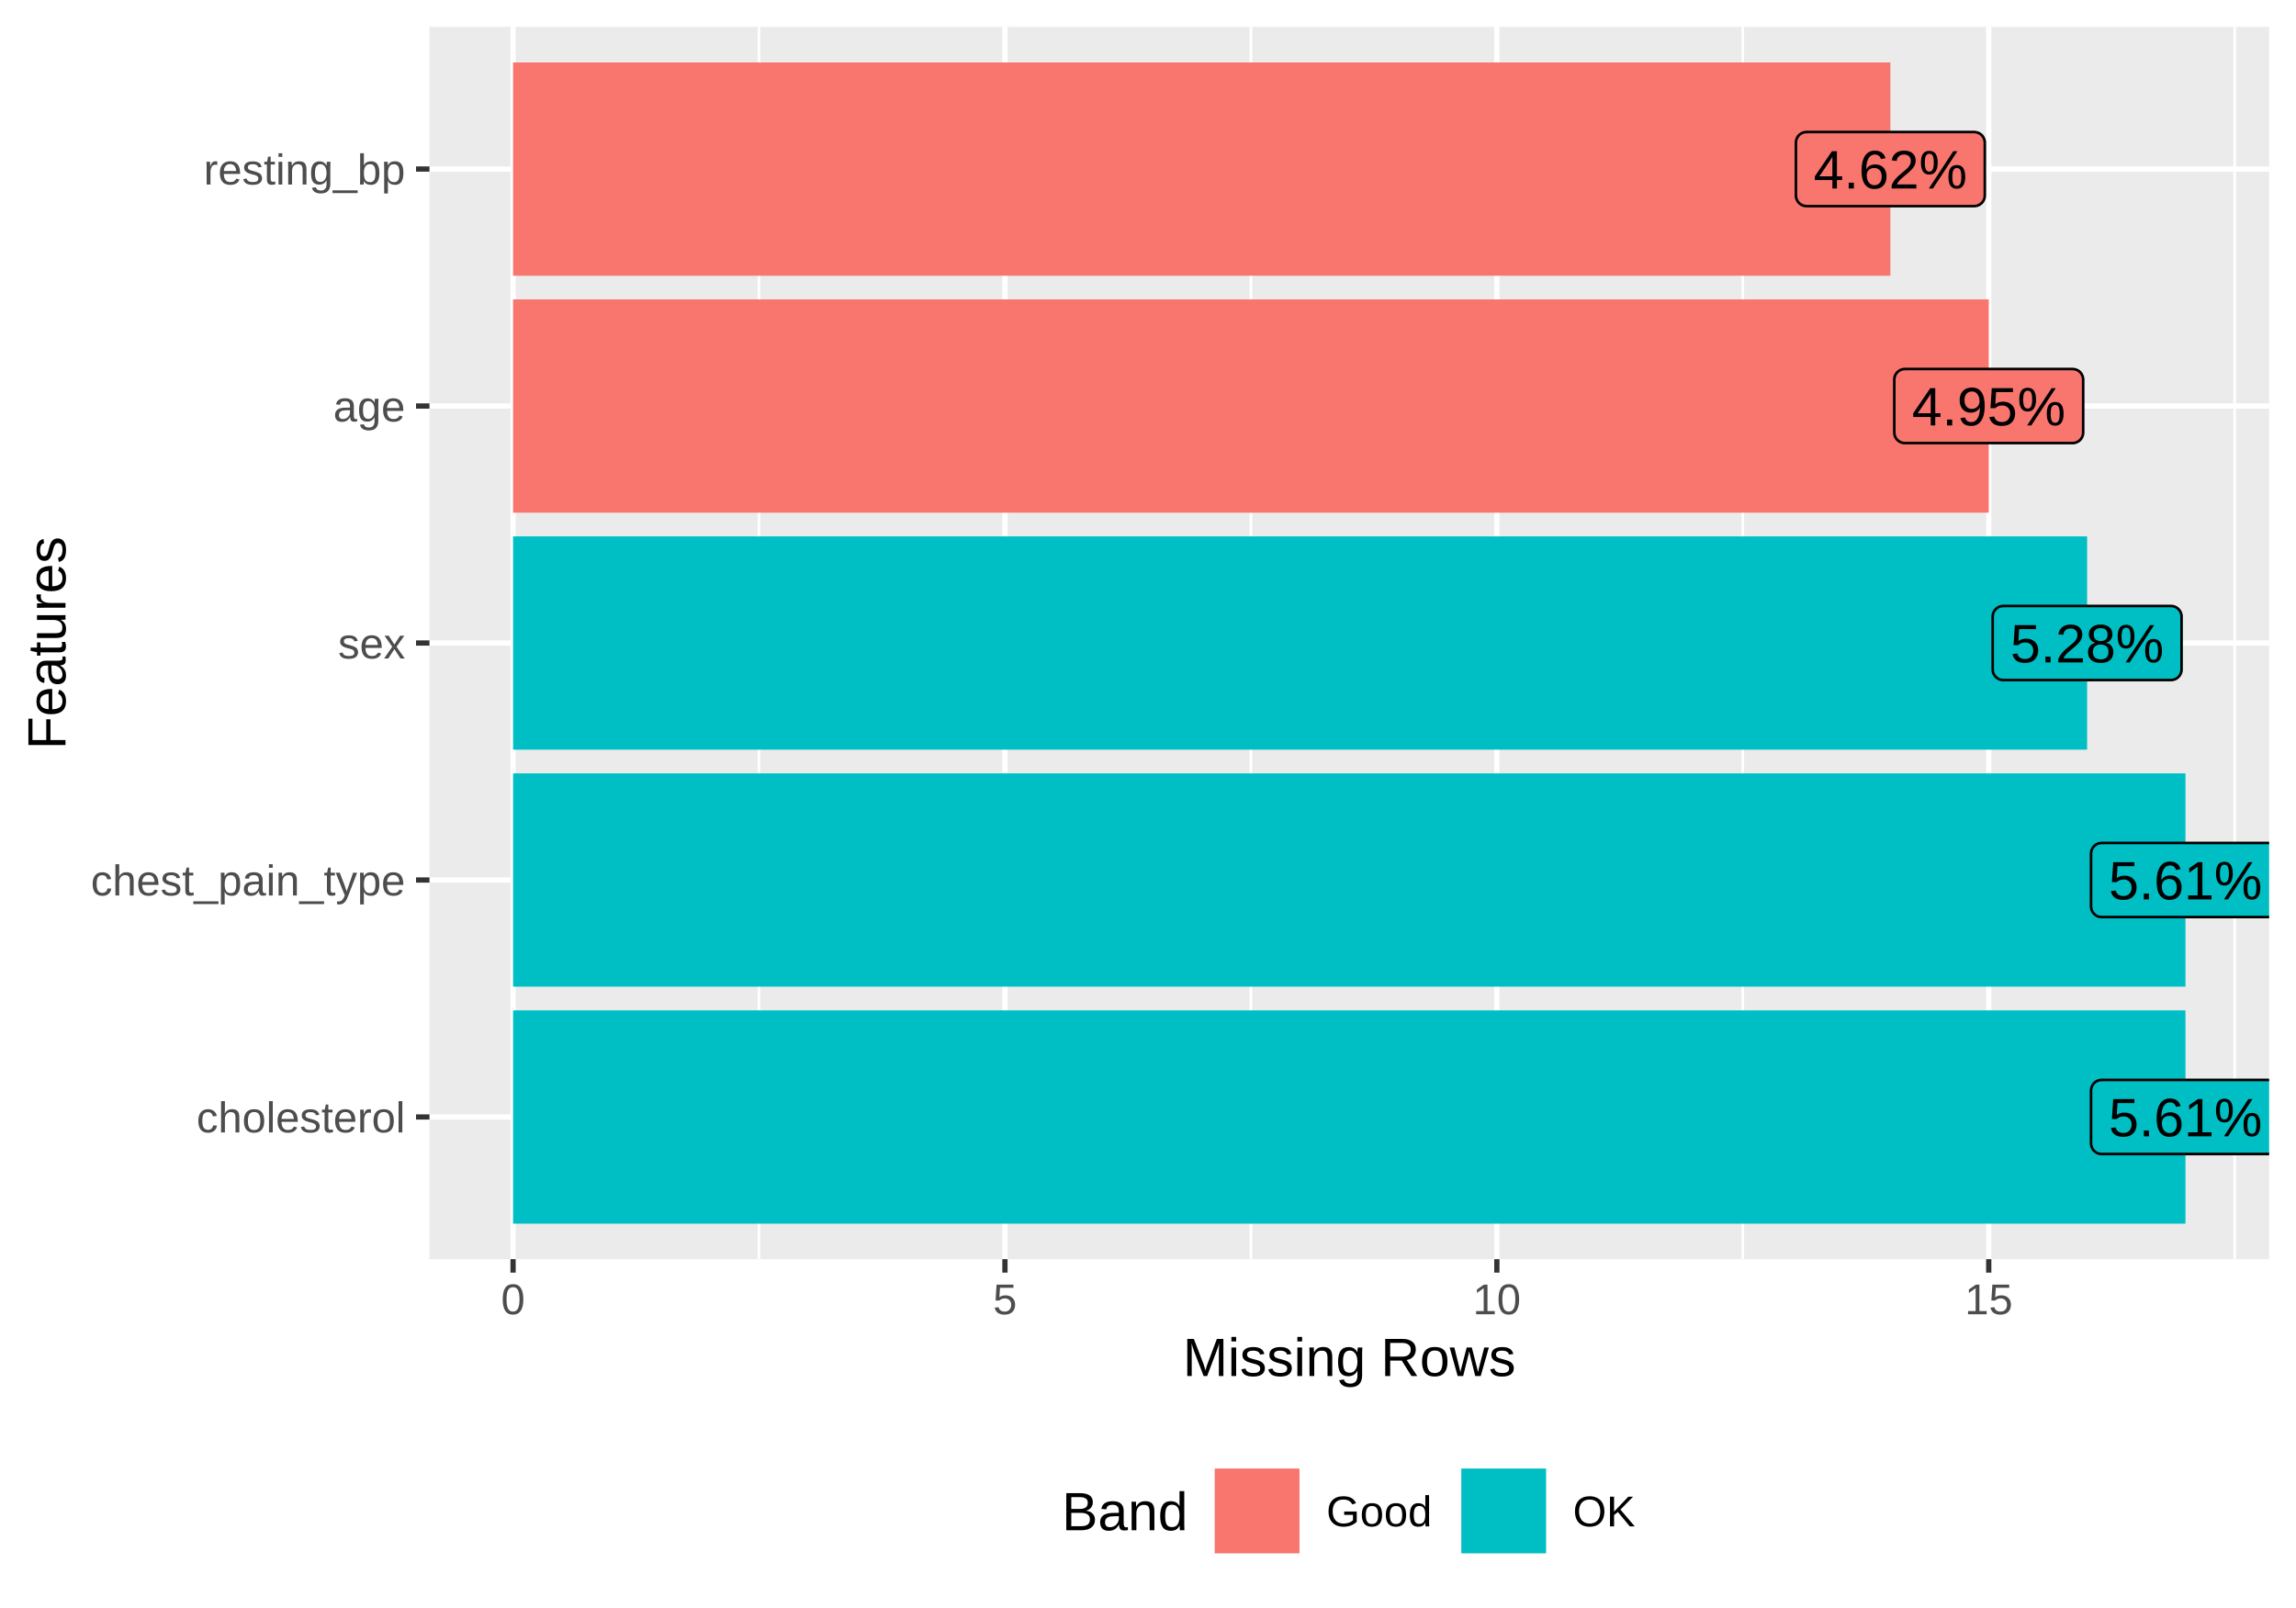
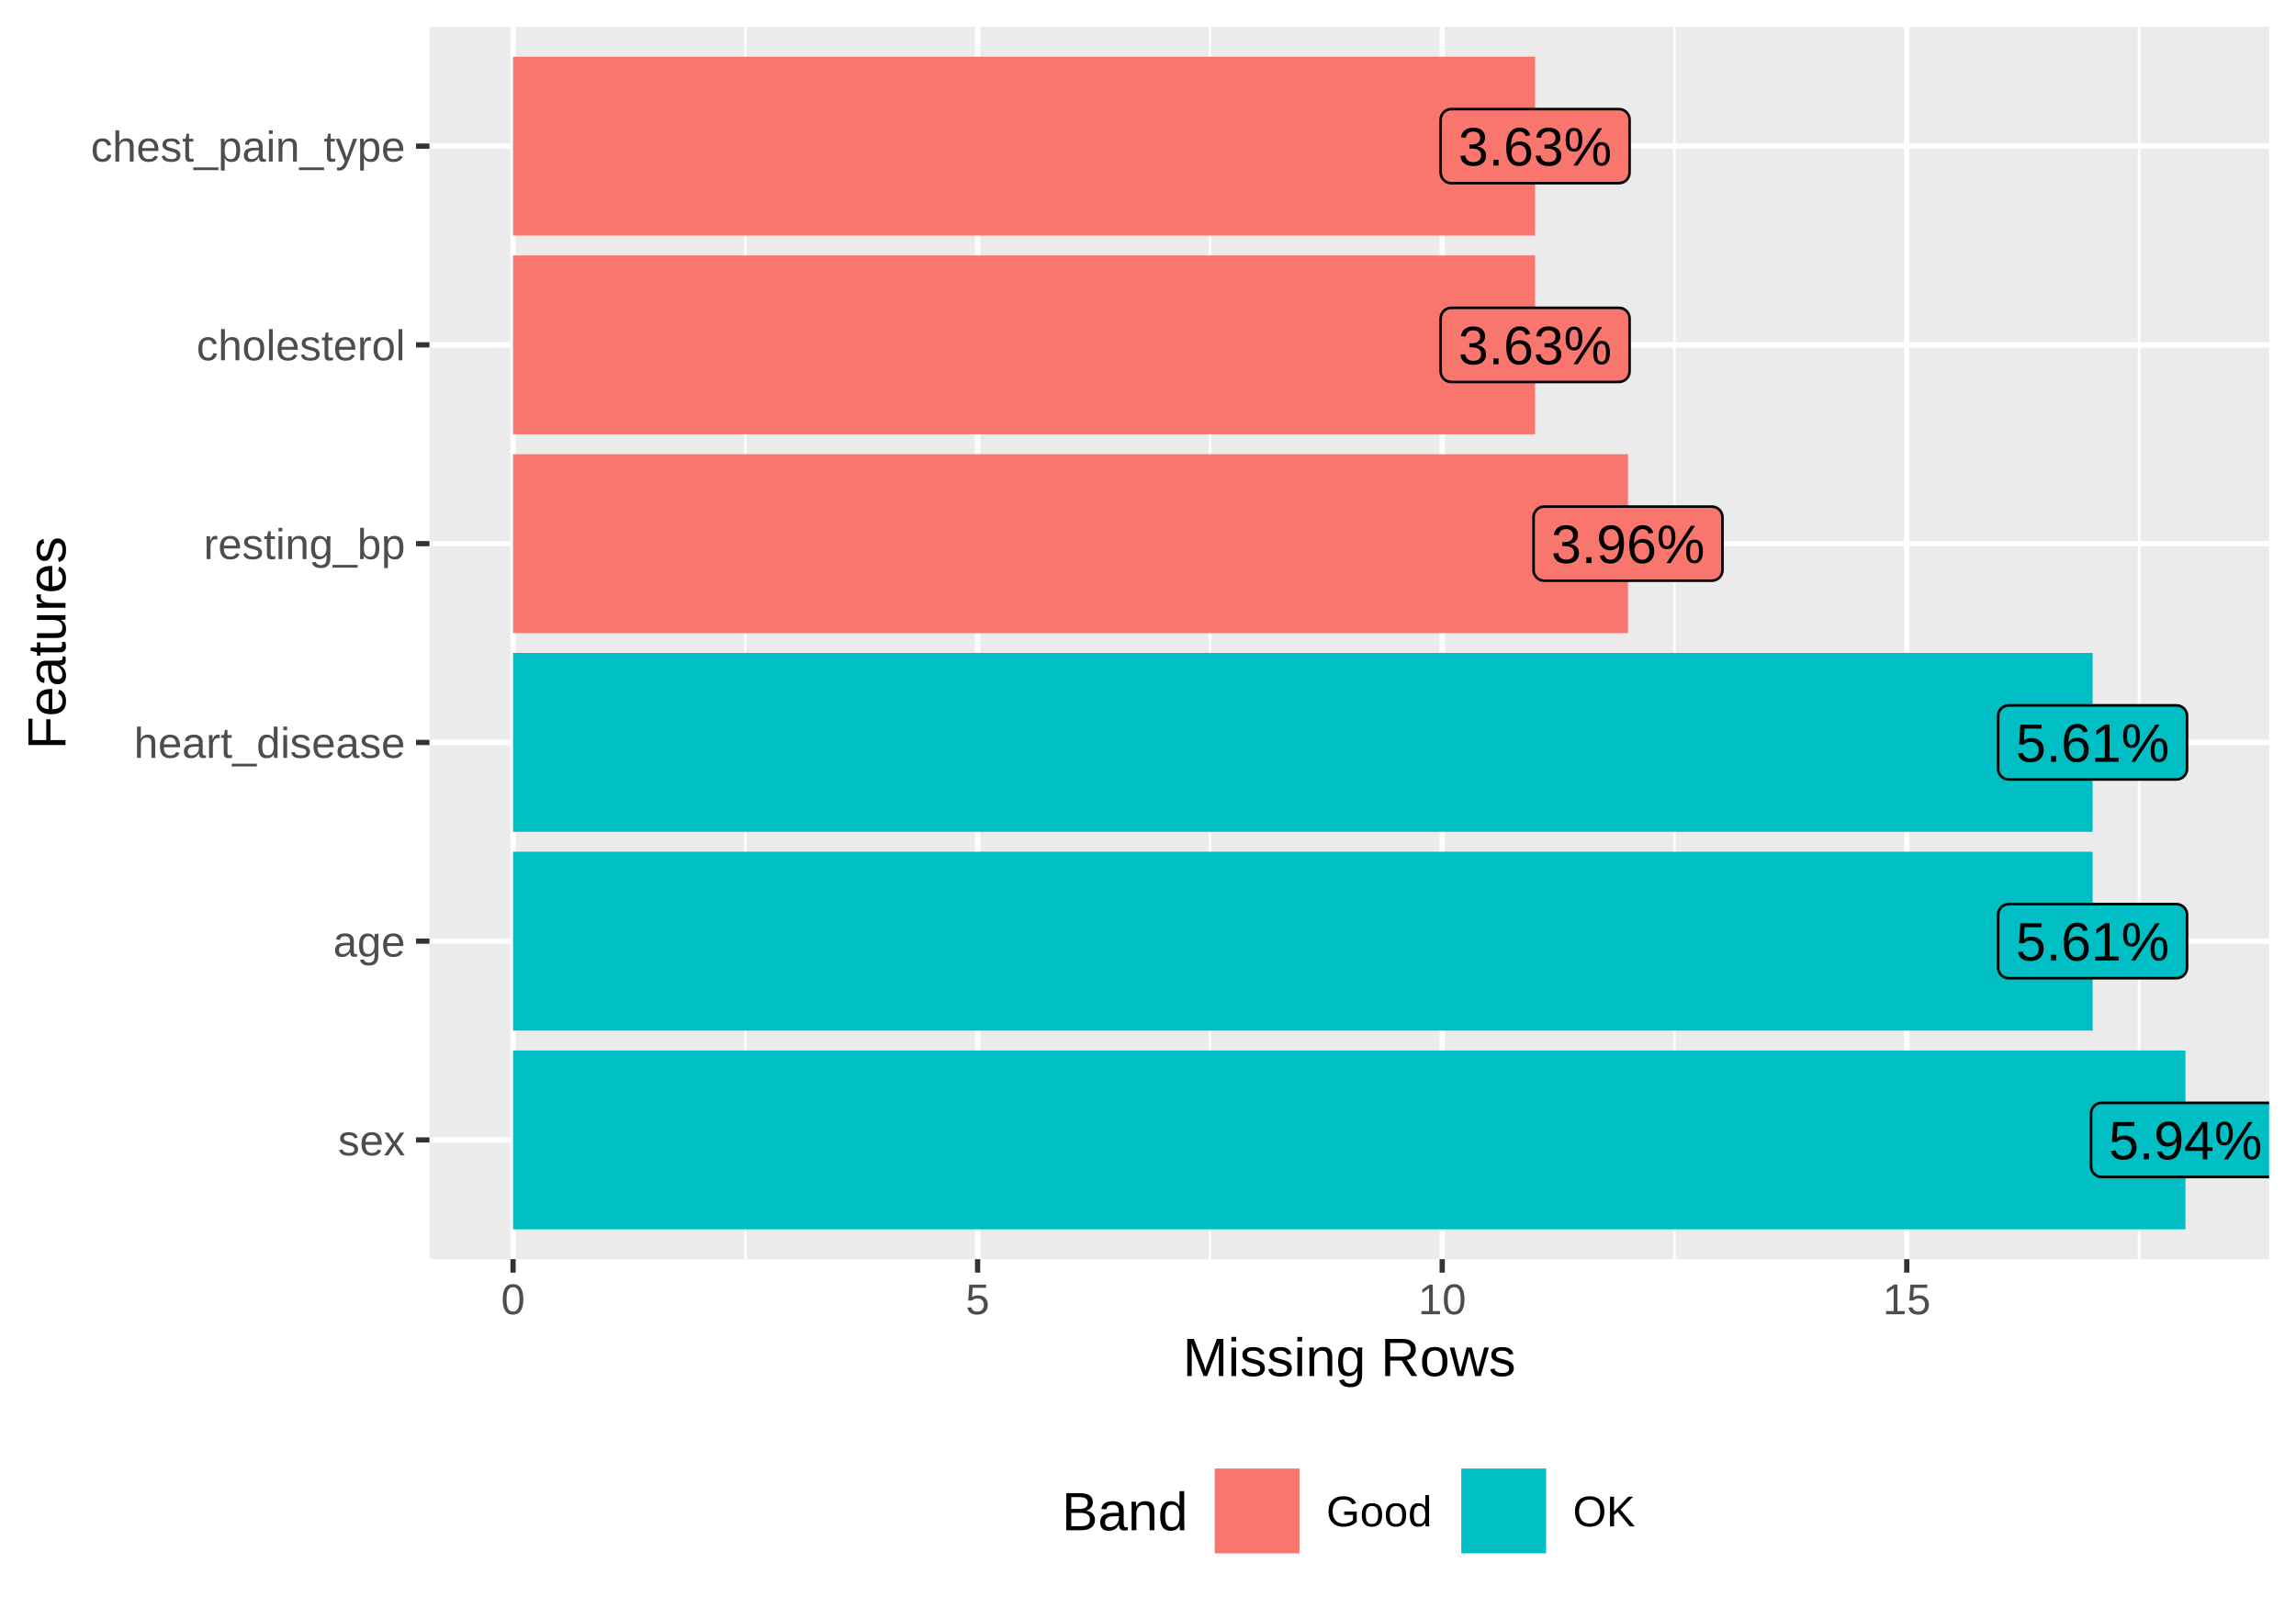
<svg xmlns="http://www.w3.org/2000/svg" viewBox="0 0 468.00 327.60">
  <defs>
    <style type="text/css">
    line, polyline, polygon, path, rect, circle {
      fill: none;
      stroke: #000000;
      stroke-linecap: round;
      stroke-linejoin: round;
      stroke-miterlimit: 10.00;
    }
  </style>
  </defs>
  <rect width="100%" height="100%" style="stroke: none; fill: none;" />
  <rect x="0.00" y="0.00" width="468.00" height="327.60" style="stroke-width: 1.07; stroke: #FFFFFF; fill: #FFFFFF;" />
  <defs>
    <clipPath id="cpODcuNTR8NDYyLjUyfDI1Ni42OHw1LjQ4">
      <rect x="87.54" y="5.48" width="374.98" height="251.20" />
    </clipPath>
  </defs>
  <rect x="87.54" y="5.48" width="374.98" height="251.20" style="stroke-width: 1.07; stroke: none; fill: #EBEBEB;" clip-path="url(#cpODcuNTR8NDYyLjUyfDI1Ni42OHw1LjQ4)" />
-   <polyline points="154.71,256.68 154.71,5.48 " style="stroke-width: 0.53; stroke: #FFFFFF; stroke-linecap: butt;" clip-path="url(#cpODcuNTR8NDYyLjUyfDI1Ni42OHw1LjQ4)" />
-   <polyline points="254.98,256.68 254.98,5.48 " style="stroke-width: 0.53; stroke: #FFFFFF; stroke-linecap: butt;" clip-path="url(#cpODcuNTR8NDYyLjUyfDI1Ni42OHw1LjQ4)" />
-   <polyline points="355.24,256.68 355.24,5.48 " style="stroke-width: 0.53; stroke: #FFFFFF; stroke-linecap: butt;" clip-path="url(#cpODcuNTR8NDYyLjUyfDI1Ni42OHw1LjQ4)" />
-   <polyline points="455.50,256.68 455.50,5.48 " style="stroke-width: 0.53; stroke: #FFFFFF; stroke-linecap: butt;" clip-path="url(#cpODcuNTR8NDYyLjUyfDI1Ni42OHw1LjQ4)" />
-   <polyline points="87.54,227.69 462.52,227.69 " style="stroke-width: 1.07; stroke: #FFFFFF; stroke-linecap: butt;" clip-path="url(#cpODcuNTR8NDYyLjUyfDI1Ni42OHw1LjQ4)" />
-   <polyline points="87.54,179.39 462.52,179.39 " style="stroke-width: 1.07; stroke: #FFFFFF; stroke-linecap: butt;" clip-path="url(#cpODcuNTR8NDYyLjUyfDI1Ni42OHw1LjQ4)" />
-   <polyline points="87.54,131.08 462.52,131.08 " style="stroke-width: 1.07; stroke: #FFFFFF; stroke-linecap: butt;" clip-path="url(#cpODcuNTR8NDYyLjUyfDI1Ni42OHw1LjQ4)" />
-   <polyline points="87.54,82.77 462.52,82.77 " style="stroke-width: 1.07; stroke: #FFFFFF; stroke-linecap: butt;" clip-path="url(#cpODcuNTR8NDYyLjUyfDI1Ni42OHw1LjQ4)" />
-   <polyline points="87.54,34.46 462.52,34.46 " style="stroke-width: 1.07; stroke: #FFFFFF; stroke-linecap: butt;" clip-path="url(#cpODcuNTR8NDYyLjUyfDI1Ni42OHw1LjQ4)" />
+   <polyline points="151.93,256.68 151.93,5.48 " style="stroke-width: 0.53; stroke: #FFFFFF; stroke-linecap: butt;" clip-path="url(#cpODcuNTR8NDYyLjUyfDI1Ni42OHw1LjQ4)" />
+   <polyline points="246.62,256.68 246.62,5.48 " style="stroke-width: 0.53; stroke: #FFFFFF; stroke-linecap: butt;" clip-path="url(#cpODcuNTR8NDYyLjUyfDI1Ni42OHw1LjQ4)" />
+   <polyline points="341.31,256.68 341.31,5.48 " style="stroke-width: 0.53; stroke: #FFFFFF; stroke-linecap: butt;" clip-path="url(#cpODcuNTR8NDYyLjUyfDI1Ni42OHw1LjQ4)" />
+   <polyline points="436.01,256.68 436.01,5.48 " style="stroke-width: 0.53; stroke: #FFFFFF; stroke-linecap: butt;" clip-path="url(#cpODcuNTR8NDYyLjUyfDI1Ni42OHw1LjQ4)" />
+   <polyline points="87.54,232.37 462.52,232.37 " style="stroke-width: 1.07; stroke: #FFFFFF; stroke-linecap: butt;" clip-path="url(#cpODcuNTR8NDYyLjUyfDI1Ni42OHw1LjQ4)" />
+   <polyline points="87.54,191.85 462.52,191.85 " style="stroke-width: 1.07; stroke: #FFFFFF; stroke-linecap: butt;" clip-path="url(#cpODcuNTR8NDYyLjUyfDI1Ni42OHw1LjQ4)" />
+   <polyline points="87.54,151.34 462.52,151.34 " style="stroke-width: 1.07; stroke: #FFFFFF; stroke-linecap: butt;" clip-path="url(#cpODcuNTR8NDYyLjUyfDI1Ni42OHw1LjQ4)" />
+   <polyline points="87.54,110.82 462.52,110.82 " style="stroke-width: 1.07; stroke: #FFFFFF; stroke-linecap: butt;" clip-path="url(#cpODcuNTR8NDYyLjUyfDI1Ni42OHw1LjQ4)" />
+   <polyline points="87.54,70.30 462.52,70.30 " style="stroke-width: 1.07; stroke: #FFFFFF; stroke-linecap: butt;" clip-path="url(#cpODcuNTR8NDYyLjUyfDI1Ni42OHw1LjQ4)" />
+   <polyline points="87.54,29.79 462.52,29.79 " style="stroke-width: 1.07; stroke: #FFFFFF; stroke-linecap: butt;" clip-path="url(#cpODcuNTR8NDYyLjUyfDI1Ni42OHw1LjQ4)" />
  <polyline points="104.58,256.68 104.58,5.48 " style="stroke-width: 1.07; stroke: #FFFFFF; stroke-linecap: butt;" clip-path="url(#cpODcuNTR8NDYyLjUyfDI1Ni42OHw1LjQ4)" />
-   <polyline points="204.84,256.68 204.84,5.48 " style="stroke-width: 1.07; stroke: #FFFFFF; stroke-linecap: butt;" clip-path="url(#cpODcuNTR8NDYyLjUyfDI1Ni42OHw1LjQ4)" />
-   <polyline points="305.11,256.68 305.11,5.48 " style="stroke-width: 1.07; stroke: #FFFFFF; stroke-linecap: butt;" clip-path="url(#cpODcuNTR8NDYyLjUyfDI1Ni42OHw1LjQ4)" />
-   <polyline points="405.37,256.68 405.37,5.48 " style="stroke-width: 1.07; stroke: #FFFFFF; stroke-linecap: butt;" clip-path="url(#cpODcuNTR8NDYyLjUyfDI1Ni42OHw1LjQ4)" />
-   <rect x="104.58" y="61.03" width="300.79" height="43.48" style="stroke-width: 1.07; stroke: none; stroke-linecap: square; stroke-linejoin: miter; fill: #F8766D;" clip-path="url(#cpODcuNTR8NDYyLjUyfDI1Ni42OHw1LjQ4)" />
-   <rect x="104.58" y="205.96" width="340.89" height="43.48" style="stroke-width: 1.07; stroke: none; stroke-linecap: square; stroke-linejoin: miter; fill: #00BFC4;" clip-path="url(#cpODcuNTR8NDYyLjUyfDI1Ni42OHw1LjQ4)" />
-   <rect x="104.58" y="12.73" width="280.74" height="43.48" style="stroke-width: 1.07; stroke: none; stroke-linecap: square; stroke-linejoin: miter; fill: #F8766D;" clip-path="url(#cpODcuNTR8NDYyLjUyfDI1Ni42OHw1LjQ4)" />
-   <rect x="104.58" y="109.34" width="320.84" height="43.48" style="stroke-width: 1.07; stroke: none; stroke-linecap: square; stroke-linejoin: miter; fill: #00BFC4;" clip-path="url(#cpODcuNTR8NDYyLjUyfDI1Ni42OHw1LjQ4)" />
-   <rect x="104.58" y="157.65" width="340.89" height="43.48" style="stroke-width: 1.07; stroke: none; stroke-linecap: square; stroke-linejoin: miter; fill: #00BFC4;" clip-path="url(#cpODcuNTR8NDYyLjUyfDI1Ni42OHw1LjQ4)" />
-   <polygon points="388.28,90.32 422.46,90.32 422.37,90.32 422.72,90.31 423.06,90.24 423.39,90.11 423.69,89.94 423.96,89.72 424.19,89.46 424.37,89.17 424.51,88.85 424.59,88.51 424.62,88.16 424.62,88.16 424.62,77.38 424.62,77.38 424.59,77.03 424.51,76.70 424.37,76.38 424.19,76.08 423.96,75.82 423.69,75.60 423.39,75.43 423.06,75.31 422.72,75.24 422.46,75.22 388.28,75.22 388.54,75.24 388.19,75.22 387.85,75.26 387.51,75.36 387.20,75.51 386.91,75.71 386.66,75.95 386.45,76.23 386.29,76.53 386.18,76.86 386.13,77.21 386.12,77.38 386.12,88.16 386.13,87.99 386.13,88.34 386.18,88.68 386.29,89.01 386.45,89.32 386.66,89.59 386.91,89.84 387.20,90.03 387.51,90.18 387.85,90.28 388.19,90.32 " style="stroke-width: 0.53; fill: #F8766D;" clip-path="url(#cpODcuNTR8NDYyLjUyfDI1Ni42OHw1LjQ4)" />
+   <polyline points="199.27,256.68 199.27,5.48 " style="stroke-width: 1.07; stroke: #FFFFFF; stroke-linecap: butt;" clip-path="url(#cpODcuNTR8NDYyLjUyfDI1Ni42OHw1LjQ4)" />
+   <polyline points="293.97,256.68 293.97,5.48 " style="stroke-width: 1.07; stroke: #FFFFFF; stroke-linecap: butt;" clip-path="url(#cpODcuNTR8NDYyLjUyfDI1Ni42OHw1LjQ4)" />
+   <polyline points="388.66,256.68 388.66,5.48 " style="stroke-width: 1.07; stroke: #FFFFFF; stroke-linecap: butt;" clip-path="url(#cpODcuNTR8NDYyLjUyfDI1Ni42OHw1LjQ4)" />
+   <rect x="104.58" y="173.62" width="321.96" height="36.46" style="stroke-width: 1.07; stroke: none; stroke-linecap: square; stroke-linejoin: miter; fill: #00BFC4;" clip-path="url(#cpODcuNTR8NDYyLjUyfDI1Ni42OHw1LjQ4)" />
+   <rect x="104.58" y="52.07" width="208.32" height="36.46" style="stroke-width: 1.07; stroke: none; stroke-linecap: square; stroke-linejoin: miter; fill: #F8766D;" clip-path="url(#cpODcuNTR8NDYyLjUyfDI1Ni42OHw1LjQ4)" />
+   <rect x="104.58" y="92.59" width="227.26" height="36.46" style="stroke-width: 1.07; stroke: none; stroke-linecap: square; stroke-linejoin: miter; fill: #F8766D;" clip-path="url(#cpODcuNTR8NDYyLjUyfDI1Ni42OHw1LjQ4)" />
+   <rect x="104.58" y="214.14" width="340.89" height="36.46" style="stroke-width: 1.07; stroke: none; stroke-linecap: square; stroke-linejoin: miter; fill: #00BFC4;" clip-path="url(#cpODcuNTR8NDYyLjUyfDI1Ni42OHw1LjQ4)" />
+   <rect x="104.58" y="11.56" width="208.32" height="36.46" style="stroke-width: 1.07; stroke: none; stroke-linecap: square; stroke-linejoin: miter; fill: #F8766D;" clip-path="url(#cpODcuNTR8NDYyLjUyfDI1Ni42OHw1LjQ4)" />
+   <rect x="104.58" y="133.10" width="321.96" height="36.46" style="stroke-width: 1.07; stroke: none; stroke-linecap: square; stroke-linejoin: miter; fill: #00BFC4;" clip-path="url(#cpODcuNTR8NDYyLjUyfDI1Ni42OHw1LjQ4)" />
+   <polygon points="409.45,199.40 443.63,199.40 443.54,199.40 443.89,199.39 444.23,199.32 444.55,199.20 444.86,199.02 445.12,198.80 445.36,198.54 445.54,198.25 445.68,197.93 445.76,197.59 445.79,197.24 445.79,197.24 445.79,186.46 445.79,186.46 445.76,186.12 445.68,185.78 445.54,185.46 445.36,185.16 445.12,184.90 444.86,184.68 444.55,184.51 444.23,184.39 443.89,184.32 443.63,184.30 409.45,184.30 409.71,184.32 409.36,184.30 409.01,184.35 408.68,184.44 408.37,184.59 408.08,184.79 407.83,185.03 407.62,185.31 407.46,185.61 407.35,185.94 407.29,186.29 407.29,186.46 407.29,197.24 407.29,197.07 407.29,197.42 407.35,197.76 407.46,198.09 407.62,198.40 407.83,198.68 408.08,198.92 408.37,199.11 408.68,199.26 409.01,199.36 409.36,199.40 " style="stroke-width: 0.53; fill: #00BFC4;" clip-path="url(#cpODcuNTR8NDYyLjUyfDI1Ni42OHw1LjQ4)" />
  <g clip-path="url(#cpODcuNTR8NDYyLjUyfDI1Ni42OHw1LjQ4)">
-     <text x="389.72" y="86.72" style="font-size: 11.04px; font-family: Arial;" textLength="31.30px" lengthAdjust="spacingAndGlyphs">4.95%</text>
+     <text x="410.89" y="195.80" style="font-size: 11.04px; font-family: Arial;" textLength="31.30px" lengthAdjust="spacingAndGlyphs">5.61%</text>
  </g>
-   <polygon points="428.38,235.24 462.57,235.24 462.48,235.24 462.83,235.23 463.17,235.16 463.49,235.04 463.79,234.86 464.06,234.64 464.29,234.38 464.48,234.09 464.62,233.77 464.70,233.43 464.73,233.08 464.73,233.08 464.73,222.30 464.73,222.30 464.70,221.96 464.62,221.62 464.48,221.30 464.29,221.00 464.06,220.74 463.79,220.52 463.49,220.35 463.17,220.23 462.83,220.16 462.57,220.14 428.38,220.14 428.64,220.16 428.30,220.14 427.95,220.19 427.62,220.28 427.30,220.43 427.02,220.63 426.77,220.87 426.56,221.15 426.40,221.46 426.29,221.79 426.23,222.13 426.22,222.30 426.22,233.08 426.23,232.91 426.23,233.26 426.29,233.60 426.40,233.93 426.56,234.24 426.77,234.52 427.02,234.76 427.30,234.96 427.62,235.10 427.95,235.20 428.30,235.24 " style="stroke-width: 0.53; fill: #00BFC4;" clip-path="url(#cpODcuNTR8NDYyLjUyfDI1Ni42OHw1LjQ4)" />
+   <polygon points="295.81,77.86 330.00,77.86 329.91,77.85 330.26,77.84 330.60,77.77 330.92,77.65 331.22,77.47 331.49,77.25 331.72,76.99 331.91,76.70 332.05,76.38 332.13,76.04 332.16,75.70 332.16,75.70 332.16,64.91 332.16,64.91 332.13,64.57 332.05,64.23 331.91,63.91 331.72,63.62 331.49,63.36 331.22,63.14 330.92,62.96 330.60,62.84 330.26,62.77 330.00,62.75 295.81,62.75 296.08,62.77 295.73,62.76 295.38,62.80 295.05,62.89 294.73,63.04 294.45,63.24 294.20,63.48 293.99,63.76 293.83,64.07 293.72,64.40 293.66,64.74 293.65,64.91 293.65,75.70 293.66,75.52 293.66,75.87 293.72,76.21 293.83,76.54 293.99,76.85 294.20,77.13 294.45,77.37 294.73,77.57 295.05,77.72 295.38,77.81 295.73,77.85 " style="stroke-width: 0.53; fill: #F8766D;" clip-path="url(#cpODcuNTR8NDYyLjUyfDI1Ni42OHw1LjQ4)" />
  <g clip-path="url(#cpODcuNTR8NDYyLjUyfDI1Ni42OHw1LjQ4)">
-     <text x="429.82" y="231.64" style="font-size: 11.04px; font-family: Arial;" textLength="31.30px" lengthAdjust="spacingAndGlyphs">5.61%</text>
+     <text x="297.25" y="74.26" style="font-size: 11.04px; font-family: Arial;" textLength="31.30px" lengthAdjust="spacingAndGlyphs">3.63%</text>
  </g>
-   <polygon points="368.23,42.02 402.41,42.02 402.32,42.01 402.67,42.00 403.01,41.93 403.34,41.81 403.64,41.63 403.91,41.41 404.14,41.15 404.32,40.86 404.46,40.54 404.54,40.20 404.57,39.86 404.57,39.86 404.57,29.07 404.57,29.07 404.54,28.73 404.46,28.39 404.32,28.07 404.14,27.78 403.91,27.51 403.64,27.30 403.34,27.12 403.01,27.00 402.67,26.93 402.41,26.91 368.23,26.91 368.49,26.93 368.14,26.91 367.79,26.96 367.46,27.05 367.15,27.20 366.86,27.40 366.61,27.64 366.40,27.92 366.24,28.23 366.13,28.56 366.07,28.90 366.07,29.07 366.07,39.86 366.07,39.68 366.07,40.03 366.13,40.37 366.24,40.70 366.40,41.01 366.61,41.29 366.86,41.53 367.15,41.73 367.46,41.87 367.79,41.97 368.14,42.01 " style="stroke-width: 0.53; fill: #F8766D;" clip-path="url(#cpODcuNTR8NDYyLjUyfDI1Ni42OHw1LjQ4)" />
+   <polygon points="314.75,118.37 348.94,118.37 348.85,118.37 349.20,118.36 349.54,118.29 349.86,118.16 350.16,117.99 350.43,117.77 350.66,117.51 350.85,117.22 350.98,116.90 351.07,116.56 351.10,116.21 351.10,116.21 351.10,105.43 351.10,105.43 351.07,105.08 350.98,104.75 350.85,104.43 350.66,104.13 350.43,103.87 350.16,103.65 349.86,103.48 349.54,103.35 349.20,103.29 348.94,103.27 314.75,103.27 315.01,103.29 314.67,103.27 314.32,103.31 313.99,103.41 313.67,103.56 313.39,103.76 313.14,104.00 312.93,104.28 312.77,104.58 312.66,104.91 312.60,105.26 312.59,105.43 312.59,116.21 312.60,116.04 312.60,116.39 312.66,116.73 312.77,117.06 312.93,117.37 313.14,117.64 313.39,117.89 313.67,118.08 313.99,118.23 314.32,118.33 314.67,118.37 " style="stroke-width: 0.53; fill: #F8766D;" clip-path="url(#cpODcuNTR8NDYyLjUyfDI1Ni42OHw1LjQ4)" />
  <g clip-path="url(#cpODcuNTR8NDYyLjUyfDI1Ni42OHw1LjQ4)">
-     <text x="369.67" y="38.42" style="font-size: 11.04px; font-family: Arial;" textLength="31.30px" lengthAdjust="spacingAndGlyphs">4.62%</text>
+     <text x="316.19" y="114.77" style="font-size: 11.04px; font-family: Arial;" textLength="31.30px" lengthAdjust="spacingAndGlyphs">3.96%</text>
  </g>
-   <polygon points="408.33,138.63 442.51,138.63 442.43,138.63 442.77,138.61 443.12,138.54 443.44,138.42 443.74,138.25 444.01,138.03 444.24,137.77 444.43,137.47 444.56,137.15 444.65,136.82 444.67,136.47 444.67,136.47 444.67,125.69 444.67,125.69 444.65,125.34 444.56,125.00 444.43,124.68 444.24,124.39 444.01,124.13 443.74,123.91 443.44,123.74 443.12,123.61 442.77,123.54 442.51,123.53 408.33,123.53 408.59,123.54 408.25,123.53 407.90,123.57 407.57,123.67 407.25,123.82 406.97,124.01 406.72,124.26 406.51,124.53 406.34,124.84 406.23,125.17 406.18,125.51 406.17,125.69 406.17,136.47 406.18,136.30 406.18,136.64 406.23,136.99 406.34,137.32 406.51,137.62 406.72,137.90 406.97,138.14 407.25,138.34 407.57,138.49 407.90,138.59 408.25,138.63 " style="stroke-width: 0.53; fill: #00BFC4;" clip-path="url(#cpODcuNTR8NDYyLjUyfDI1Ni42OHw1LjQ4)" />
+   <polygon points="428.38,239.92 462.57,239.92 462.48,239.92 462.83,239.90 463.17,239.83 463.49,239.71 463.79,239.54 464.06,239.32 464.29,239.06 464.48,238.76 464.62,238.44 464.70,238.11 464.73,237.76 464.73,237.76 464.73,226.98 464.73,226.98 464.70,226.63 464.62,226.29 464.48,225.97 464.29,225.68 464.06,225.42 463.79,225.20 463.49,225.03 463.17,224.90 462.83,224.83 462.57,224.82 428.38,224.82 428.64,224.83 428.30,224.82 427.95,224.86 427.62,224.96 427.30,225.11 427.02,225.30 426.77,225.55 426.56,225.82 426.40,226.13 426.29,226.46 426.23,226.80 426.22,226.98 426.22,237.76 426.23,237.59 426.23,237.93 426.29,238.28 426.40,238.61 426.56,238.91 426.77,239.19 427.02,239.43 427.30,239.63 427.62,239.78 427.95,239.88 428.30,239.92 " style="stroke-width: 0.53; fill: #00BFC4;" clip-path="url(#cpODcuNTR8NDYyLjUyfDI1Ni42OHw1LjQ4)" />
  <g clip-path="url(#cpODcuNTR8NDYyLjUyfDI1Ni42OHw1LjQ4)">
-     <text x="409.77" y="135.03" style="font-size: 11.04px; font-family: Arial;" textLength="31.30px" lengthAdjust="spacingAndGlyphs">5.28%</text>
+     <text x="429.82" y="236.32" style="font-size: 11.04px; font-family: Arial;" textLength="31.30px" lengthAdjust="spacingAndGlyphs">5.94%</text>
  </g>
-   <polygon points="428.38,186.94 462.57,186.94 462.48,186.94 462.83,186.92 463.17,186.85 463.49,186.73 463.79,186.56 464.06,186.34 464.29,186.08 464.48,185.78 464.62,185.46 464.70,185.12 464.73,184.78 464.73,184.78 464.73,174.00 464.73,174.00 464.70,173.65 464.62,173.31 464.48,172.99 464.29,172.70 464.06,172.44 463.79,172.22 463.49,172.04 463.17,171.92 462.83,171.85 462.57,171.84 428.38,171.84 428.64,171.85 428.30,171.84 427.95,171.88 427.62,171.98 427.30,172.12 427.02,172.32 426.77,172.56 426.56,172.84 426.40,173.15 426.29,173.48 426.23,173.82 426.22,174.00 426.22,184.78 426.23,184.60 426.23,184.95 426.29,185.29 426.40,185.62 426.56,185.93 426.77,186.21 427.02,186.45 427.30,186.65 427.62,186.80 427.95,186.89 428.30,186.94 " style="stroke-width: 0.53; fill: #00BFC4;" clip-path="url(#cpODcuNTR8NDYyLjUyfDI1Ni42OHw1LjQ4)" />
+   <polygon points="295.81,37.34 330.00,37.34 329.91,37.34 330.26,37.32 330.60,37.25 330.92,37.13 331.22,36.96 331.49,36.74 331.72,36.48 331.91,36.18 332.05,35.86 332.13,35.53 332.16,35.18 332.16,35.18 332.16,24.40 332.16,24.40 332.13,24.05 332.05,23.71 331.91,23.39 331.72,23.10 331.49,22.84 331.22,22.62 330.92,22.45 330.60,22.32 330.26,22.25 330.00,22.24 295.81,22.24 296.08,22.25 295.73,22.24 295.38,22.28 295.05,22.38 294.73,22.53 294.45,22.72 294.20,22.97 293.99,23.24 293.83,23.55 293.72,23.88 293.66,24.22 293.65,24.40 293.65,35.18 293.66,35.01 293.66,35.35 293.72,35.70 293.83,36.03 293.99,36.33 294.20,36.61 294.45,36.85 294.73,37.05 295.05,37.20 295.38,37.30 295.73,37.34 " style="stroke-width: 0.53; fill: #F8766D;" clip-path="url(#cpODcuNTR8NDYyLjUyfDI1Ni42OHw1LjQ4)" />
  <g clip-path="url(#cpODcuNTR8NDYyLjUyfDI1Ni42OHw1LjQ4)">
-     <text x="429.82" y="183.34" style="font-size: 11.04px; font-family: Arial;" textLength="31.30px" lengthAdjust="spacingAndGlyphs">5.61%</text>
+     <text x="297.25" y="33.74" style="font-size: 11.04px; font-family: Arial;" textLength="31.30px" lengthAdjust="spacingAndGlyphs">3.63%</text>
+   </g>
+   <polygon points="409.45,158.89 443.63,158.89 443.54,158.89 443.89,158.87 444.23,158.80 444.55,158.68 444.86,158.51 445.12,158.29 445.36,158.03 445.54,157.73 445.68,157.41 445.76,157.07 445.79,156.73 445.79,156.73 445.79,145.95 445.79,145.95 445.76,145.60 445.68,145.26 445.54,144.94 445.36,144.65 445.12,144.39 444.86,144.17 444.55,143.99 444.23,143.87 443.89,143.80 443.63,143.79 409.45,143.79 409.71,143.80 409.36,143.79 409.01,143.83 408.68,143.93 408.37,144.08 408.08,144.27 407.83,144.51 407.62,144.79 407.46,145.10 407.35,145.43 407.29,145.77 407.29,145.95 407.29,156.73 407.29,156.55 407.29,156.90 407.35,157.24 407.46,157.57 407.62,157.88 407.83,158.16 408.08,158.40 408.37,158.60 408.68,158.75 409.01,158.84 409.36,158.89 " style="stroke-width: 0.53; fill: #00BFC4;" clip-path="url(#cpODcuNTR8NDYyLjUyfDI1Ni42OHw1LjQ4)" />
+   <g clip-path="url(#cpODcuNTR8NDYyLjUyfDI1Ni42OHw1LjQ4)">
+     <text x="410.89" y="155.29" style="font-size: 11.04px; font-family: Arial;" textLength="31.30px" lengthAdjust="spacingAndGlyphs">5.61%</text>
  </g>
  <defs>
    <clipPath id="cpMC4wMHw0NjguMDB8MzI3LjYwfDAuMDA=">
      <rect x="0.00" y="0.00" width="468.00" height="327.60" />
    </clipPath>
  </defs>
  <g clip-path="url(#cpMC4wMHw0NjguMDB8MzI3LjYwfDAuMDA=)">
-     <text x="40.05" y="230.84" style="font-size: 8.80px; fill: #4D4D4D; font-family: Arial;" textLength="42.56px" lengthAdjust="spacingAndGlyphs">cholesterol</text>
+     <text x="68.91" y="235.52" style="font-size: 8.80px; fill: #4D4D4D; font-family: Arial;" textLength="13.69px" lengthAdjust="spacingAndGlyphs">sex</text>
  </g>
  <g clip-path="url(#cpMC4wMHw0NjguMDB8MzI3LjYwfDAuMDA=)">
-     <text x="18.51" y="182.54" style="font-size: 8.80px; fill: #4D4D4D; font-family: Arial;" textLength="64.09px" lengthAdjust="spacingAndGlyphs">chest_pain_type</text>
+     <text x="67.92" y="195.00" style="font-size: 8.80px; fill: #4D4D4D; font-family: Arial;" textLength="14.68px" lengthAdjust="spacingAndGlyphs">age</text>
  </g>
  <g clip-path="url(#cpMC4wMHw0NjguMDB8MzI3LjYwfDAuMDA=)">
-     <text x="68.91" y="134.23" style="font-size: 8.80px; fill: #4D4D4D; font-family: Arial;" textLength="13.69px" lengthAdjust="spacingAndGlyphs">sex</text>
+     <text x="27.32" y="154.49" style="font-size: 8.80px; fill: #4D4D4D; font-family: Arial;" textLength="55.28px" lengthAdjust="spacingAndGlyphs">heart_disease</text>
  </g>
  <g clip-path="url(#cpMC4wMHw0NjguMDB8MzI3LjYwfDAuMDA=)">
-     <text x="67.92" y="85.92" style="font-size: 8.80px; fill: #4D4D4D; font-family: Arial;" textLength="14.68px" lengthAdjust="spacingAndGlyphs">age</text>
+     <text x="41.51" y="113.97" style="font-size: 8.80px; fill: #4D4D4D; font-family: Arial;" textLength="41.10px" lengthAdjust="spacingAndGlyphs">resting_bp</text>
  </g>
  <g clip-path="url(#cpMC4wMHw0NjguMDB8MzI3LjYwfDAuMDA=)">
-     <text x="41.51" y="37.61" style="font-size: 8.80px; fill: #4D4D4D; font-family: Arial;" textLength="41.10px" lengthAdjust="spacingAndGlyphs">resting_bp</text>
+     <text x="40.05" y="73.45" style="font-size: 8.80px; fill: #4D4D4D; font-family: Arial;" textLength="42.56px" lengthAdjust="spacingAndGlyphs">cholesterol</text>
  </g>
-   <polyline points="84.80,227.69 87.54,227.69 " style="stroke-width: 1.07; stroke: #333333; stroke-linecap: butt;" clip-path="url(#cpMC4wMHw0NjguMDB8MzI3LjYwfDAuMDA=)" />
-   <polyline points="84.80,179.39 87.54,179.39 " style="stroke-width: 1.07; stroke: #333333; stroke-linecap: butt;" clip-path="url(#cpMC4wMHw0NjguMDB8MzI3LjYwfDAuMDA=)" />
-   <polyline points="84.80,131.08 87.54,131.08 " style="stroke-width: 1.07; stroke: #333333; stroke-linecap: butt;" clip-path="url(#cpMC4wMHw0NjguMDB8MzI3LjYwfDAuMDA=)" />
-   <polyline points="84.80,82.77 87.54,82.77 " style="stroke-width: 1.07; stroke: #333333; stroke-linecap: butt;" clip-path="url(#cpMC4wMHw0NjguMDB8MzI3LjYwfDAuMDA=)" />
-   <polyline points="84.80,34.46 87.54,34.46 " style="stroke-width: 1.07; stroke: #333333; stroke-linecap: butt;" clip-path="url(#cpMC4wMHw0NjguMDB8MzI3LjYwfDAuMDA=)" />
+   <g clip-path="url(#cpMC4wMHw0NjguMDB8MzI3LjYwfDAuMDA=)">
+     <text x="18.51" y="32.94" style="font-size: 8.80px; fill: #4D4D4D; font-family: Arial;" textLength="64.09px" lengthAdjust="spacingAndGlyphs">chest_pain_type</text>
+   </g>
+   <polyline points="84.80,232.37 87.54,232.37 " style="stroke-width: 1.07; stroke: #333333; stroke-linecap: butt;" clip-path="url(#cpMC4wMHw0NjguMDB8MzI3LjYwfDAuMDA=)" />
+   <polyline points="84.80,191.85 87.54,191.85 " style="stroke-width: 1.07; stroke: #333333; stroke-linecap: butt;" clip-path="url(#cpMC4wMHw0NjguMDB8MzI3LjYwfDAuMDA=)" />
+   <polyline points="84.80,151.34 87.54,151.34 " style="stroke-width: 1.07; stroke: #333333; stroke-linecap: butt;" clip-path="url(#cpMC4wMHw0NjguMDB8MzI3LjYwfDAuMDA=)" />
+   <polyline points="84.80,110.82 87.54,110.82 " style="stroke-width: 1.07; stroke: #333333; stroke-linecap: butt;" clip-path="url(#cpMC4wMHw0NjguMDB8MzI3LjYwfDAuMDA=)" />
+   <polyline points="84.80,70.30 87.54,70.30 " style="stroke-width: 1.07; stroke: #333333; stroke-linecap: butt;" clip-path="url(#cpMC4wMHw0NjguMDB8MzI3LjYwfDAuMDA=)" />
+   <polyline points="84.80,29.79 87.54,29.79 " style="stroke-width: 1.07; stroke: #333333; stroke-linecap: butt;" clip-path="url(#cpMC4wMHw0NjguMDB8MzI3LjYwfDAuMDA=)" />
  <polyline points="104.58,259.42 104.58,256.68 " style="stroke-width: 1.07; stroke: #333333; stroke-linecap: butt;" clip-path="url(#cpMC4wMHw0NjguMDB8MzI3LjYwfDAuMDA=)" />
-   <polyline points="204.84,259.42 204.84,256.68 " style="stroke-width: 1.07; stroke: #333333; stroke-linecap: butt;" clip-path="url(#cpMC4wMHw0NjguMDB8MzI3LjYwfDAuMDA=)" />
-   <polyline points="305.11,259.42 305.11,256.68 " style="stroke-width: 1.07; stroke: #333333; stroke-linecap: butt;" clip-path="url(#cpMC4wMHw0NjguMDB8MzI3LjYwfDAuMDA=)" />
-   <polyline points="405.37,259.42 405.37,256.68 " style="stroke-width: 1.07; stroke: #333333; stroke-linecap: butt;" clip-path="url(#cpMC4wMHw0NjguMDB8MzI3LjYwfDAuMDA=)" />
+   <polyline points="199.27,259.42 199.27,256.68 " style="stroke-width: 1.07; stroke: #333333; stroke-linecap: butt;" clip-path="url(#cpMC4wMHw0NjguMDB8MzI3LjYwfDAuMDA=)" />
+   <polyline points="293.97,259.42 293.97,256.68 " style="stroke-width: 1.07; stroke: #333333; stroke-linecap: butt;" clip-path="url(#cpMC4wMHw0NjguMDB8MzI3LjYwfDAuMDA=)" />
+   <polyline points="388.66,259.42 388.66,256.68 " style="stroke-width: 1.07; stroke: #333333; stroke-linecap: butt;" clip-path="url(#cpMC4wMHw0NjguMDB8MzI3LjYwfDAuMDA=)" />
  <g clip-path="url(#cpMC4wMHw0NjguMDB8MzI3LjYwfDAuMDA=)">
    <text x="102.13" y="267.91" style="font-size: 8.80px; fill: #4D4D4D; font-family: Arial;" textLength="4.89px" lengthAdjust="spacingAndGlyphs">0</text>
  </g>
  <g clip-path="url(#cpMC4wMHw0NjguMDB8MzI3LjYwfDAuMDA=)">
-     <text x="202.40" y="267.91" style="font-size: 8.80px; fill: #4D4D4D; font-family: Arial;" textLength="4.89px" lengthAdjust="spacingAndGlyphs">5</text>
+     <text x="196.83" y="267.91" style="font-size: 8.80px; fill: #4D4D4D; font-family: Arial;" textLength="4.89px" lengthAdjust="spacingAndGlyphs">5</text>
  </g>
  <g clip-path="url(#cpMC4wMHw0NjguMDB8MzI3LjYwfDAuMDA=)">
-     <text x="300.21" y="267.91" style="font-size: 8.80px; fill: #4D4D4D; font-family: Arial;" textLength="9.79px" lengthAdjust="spacingAndGlyphs">10</text>
+     <text x="289.07" y="267.91" style="font-size: 8.80px; fill: #4D4D4D; font-family: Arial;" textLength="9.79px" lengthAdjust="spacingAndGlyphs">10</text>
  </g>
  <g clip-path="url(#cpMC4wMHw0NjguMDB8MzI3LjYwfDAuMDA=)">
-     <text x="400.48" y="267.91" style="font-size: 8.80px; fill: #4D4D4D; font-family: Arial;" textLength="9.79px" lengthAdjust="spacingAndGlyphs">15</text>
+     <text x="383.77" y="267.91" style="font-size: 8.80px; fill: #4D4D4D; font-family: Arial;" textLength="9.79px" lengthAdjust="spacingAndGlyphs">15</text>
  </g>
  <g clip-path="url(#cpMC4wMHw0NjguMDB8MzI3LjYwfDAuMDA=)">
    <text x="241.10" y="280.50" style="font-size: 11.00px; font-family: Arial;" textLength="67.85px" lengthAdjust="spacingAndGlyphs">Missing Rows</text>
  </g>
  <g clip-path="url(#cpMC4wMHw0NjguMDB8MzI3LjYwfDAuMDA=)">
    <text transform="translate(13.35,152.78) rotate(-90)" style="font-size: 11.00px; font-family: Arial;" textLength="43.41px" lengthAdjust="spacingAndGlyphs">Features</text>
  </g>
  <rect x="210.96" y="293.88" width="128.14" height="28.24" style="stroke-width: 1.07; stroke: none; fill: #FFFFFF;" clip-path="url(#cpMC4wMHw0NjguMDB8MzI3LjYwfDAuMDA=)" />
  <g clip-path="url(#cpMC4wMHw0NjguMDB8MzI3LjYwfDAuMDA=)">
    <text x="216.44" y="311.94" style="font-size: 11.00px; font-family: Arial;" textLength="25.69px" lengthAdjust="spacingAndGlyphs">Band</text>
  </g>
  <rect x="247.60" y="299.36" width="17.28" height="17.28" style="stroke-width: 1.07; stroke: none; fill: #F2F2F2;" clip-path="url(#cpMC4wMHw0NjguMDB8MzI3LjYwfDAuMDA=)" />
  <rect x="248.31" y="300.07" width="15.86" height="15.86" style="stroke-width: 1.07; stroke: none; stroke-linecap: square; stroke-linejoin: miter; fill: #F8766D;" clip-path="url(#cpMC4wMHw0NjguMDB8MzI3LjYwfDAuMDA=)" />
  <rect x="247.60" y="299.36" width="17.28" height="17.28" style="stroke-width: 0.75; stroke: none; fill: #F8766D;" clip-path="url(#cpMC4wMHw0NjguMDB8MzI3LjYwfDAuMDA=)" />
  <rect x="297.86" y="299.36" width="17.28" height="17.28" style="stroke-width: 1.07; stroke: none; fill: #F2F2F2;" clip-path="url(#cpMC4wMHw0NjguMDB8MzI3LjYwfDAuMDA=)" />
  <rect x="298.56" y="300.07" width="15.86" height="15.86" style="stroke-width: 1.07; stroke: none; stroke-linecap: square; stroke-linejoin: miter; fill: #00BFC4;" clip-path="url(#cpMC4wMHw0NjguMDB8MzI3LjYwfDAuMDA=)" />
  <rect x="297.86" y="299.36" width="17.28" height="17.28" style="stroke-width: 0.75; stroke: none; fill: #00BFC4;" clip-path="url(#cpMC4wMHw0NjguMDB8MzI3LjYwfDAuMDA=)" />
  <g clip-path="url(#cpMC4wMHw0NjguMDB8MzI3LjYwfDAuMDA=)">
    <text x="270.36" y="311.15" style="font-size: 8.80px; font-family: Arial;" textLength="21.53px" lengthAdjust="spacingAndGlyphs">Good</text>
  </g>
  <g clip-path="url(#cpMC4wMHw0NjguMDB8MzI3LjYwfDAuMDA=)">
    <text x="320.61" y="311.15" style="font-size: 8.80px; font-family: Arial;" textLength="12.71px" lengthAdjust="spacingAndGlyphs">OK</text>
  </g>
</svg>
